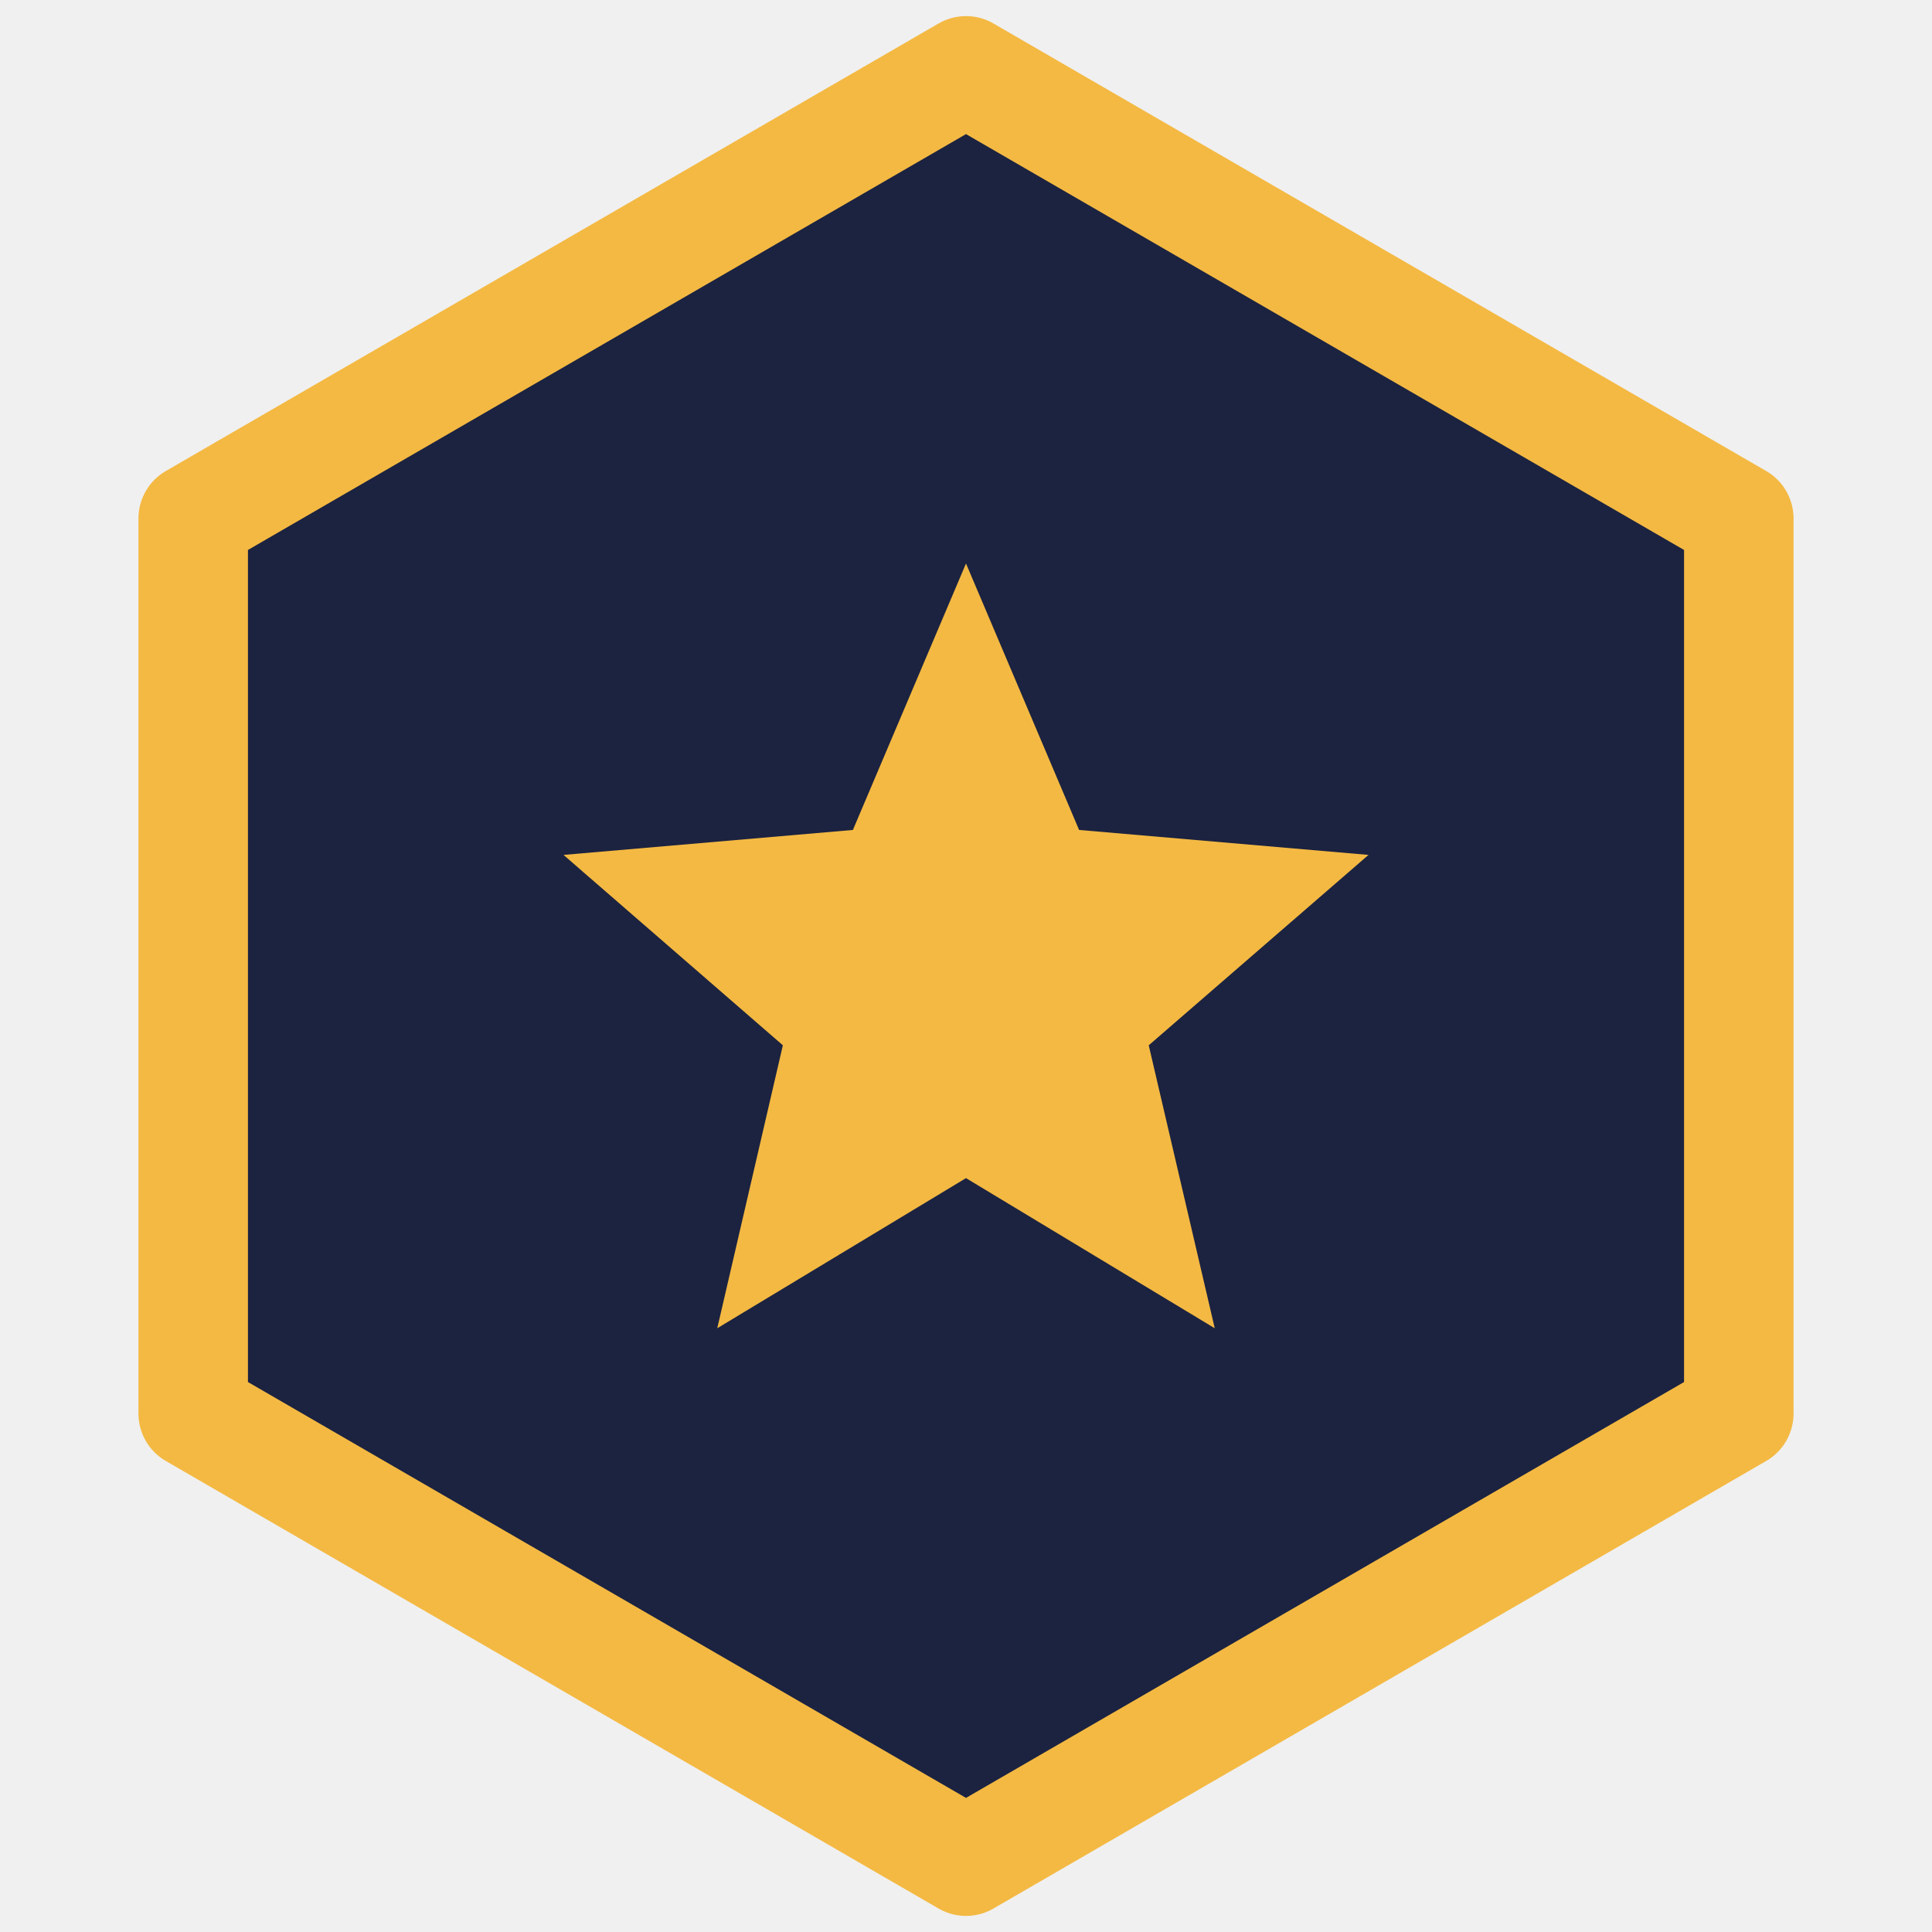
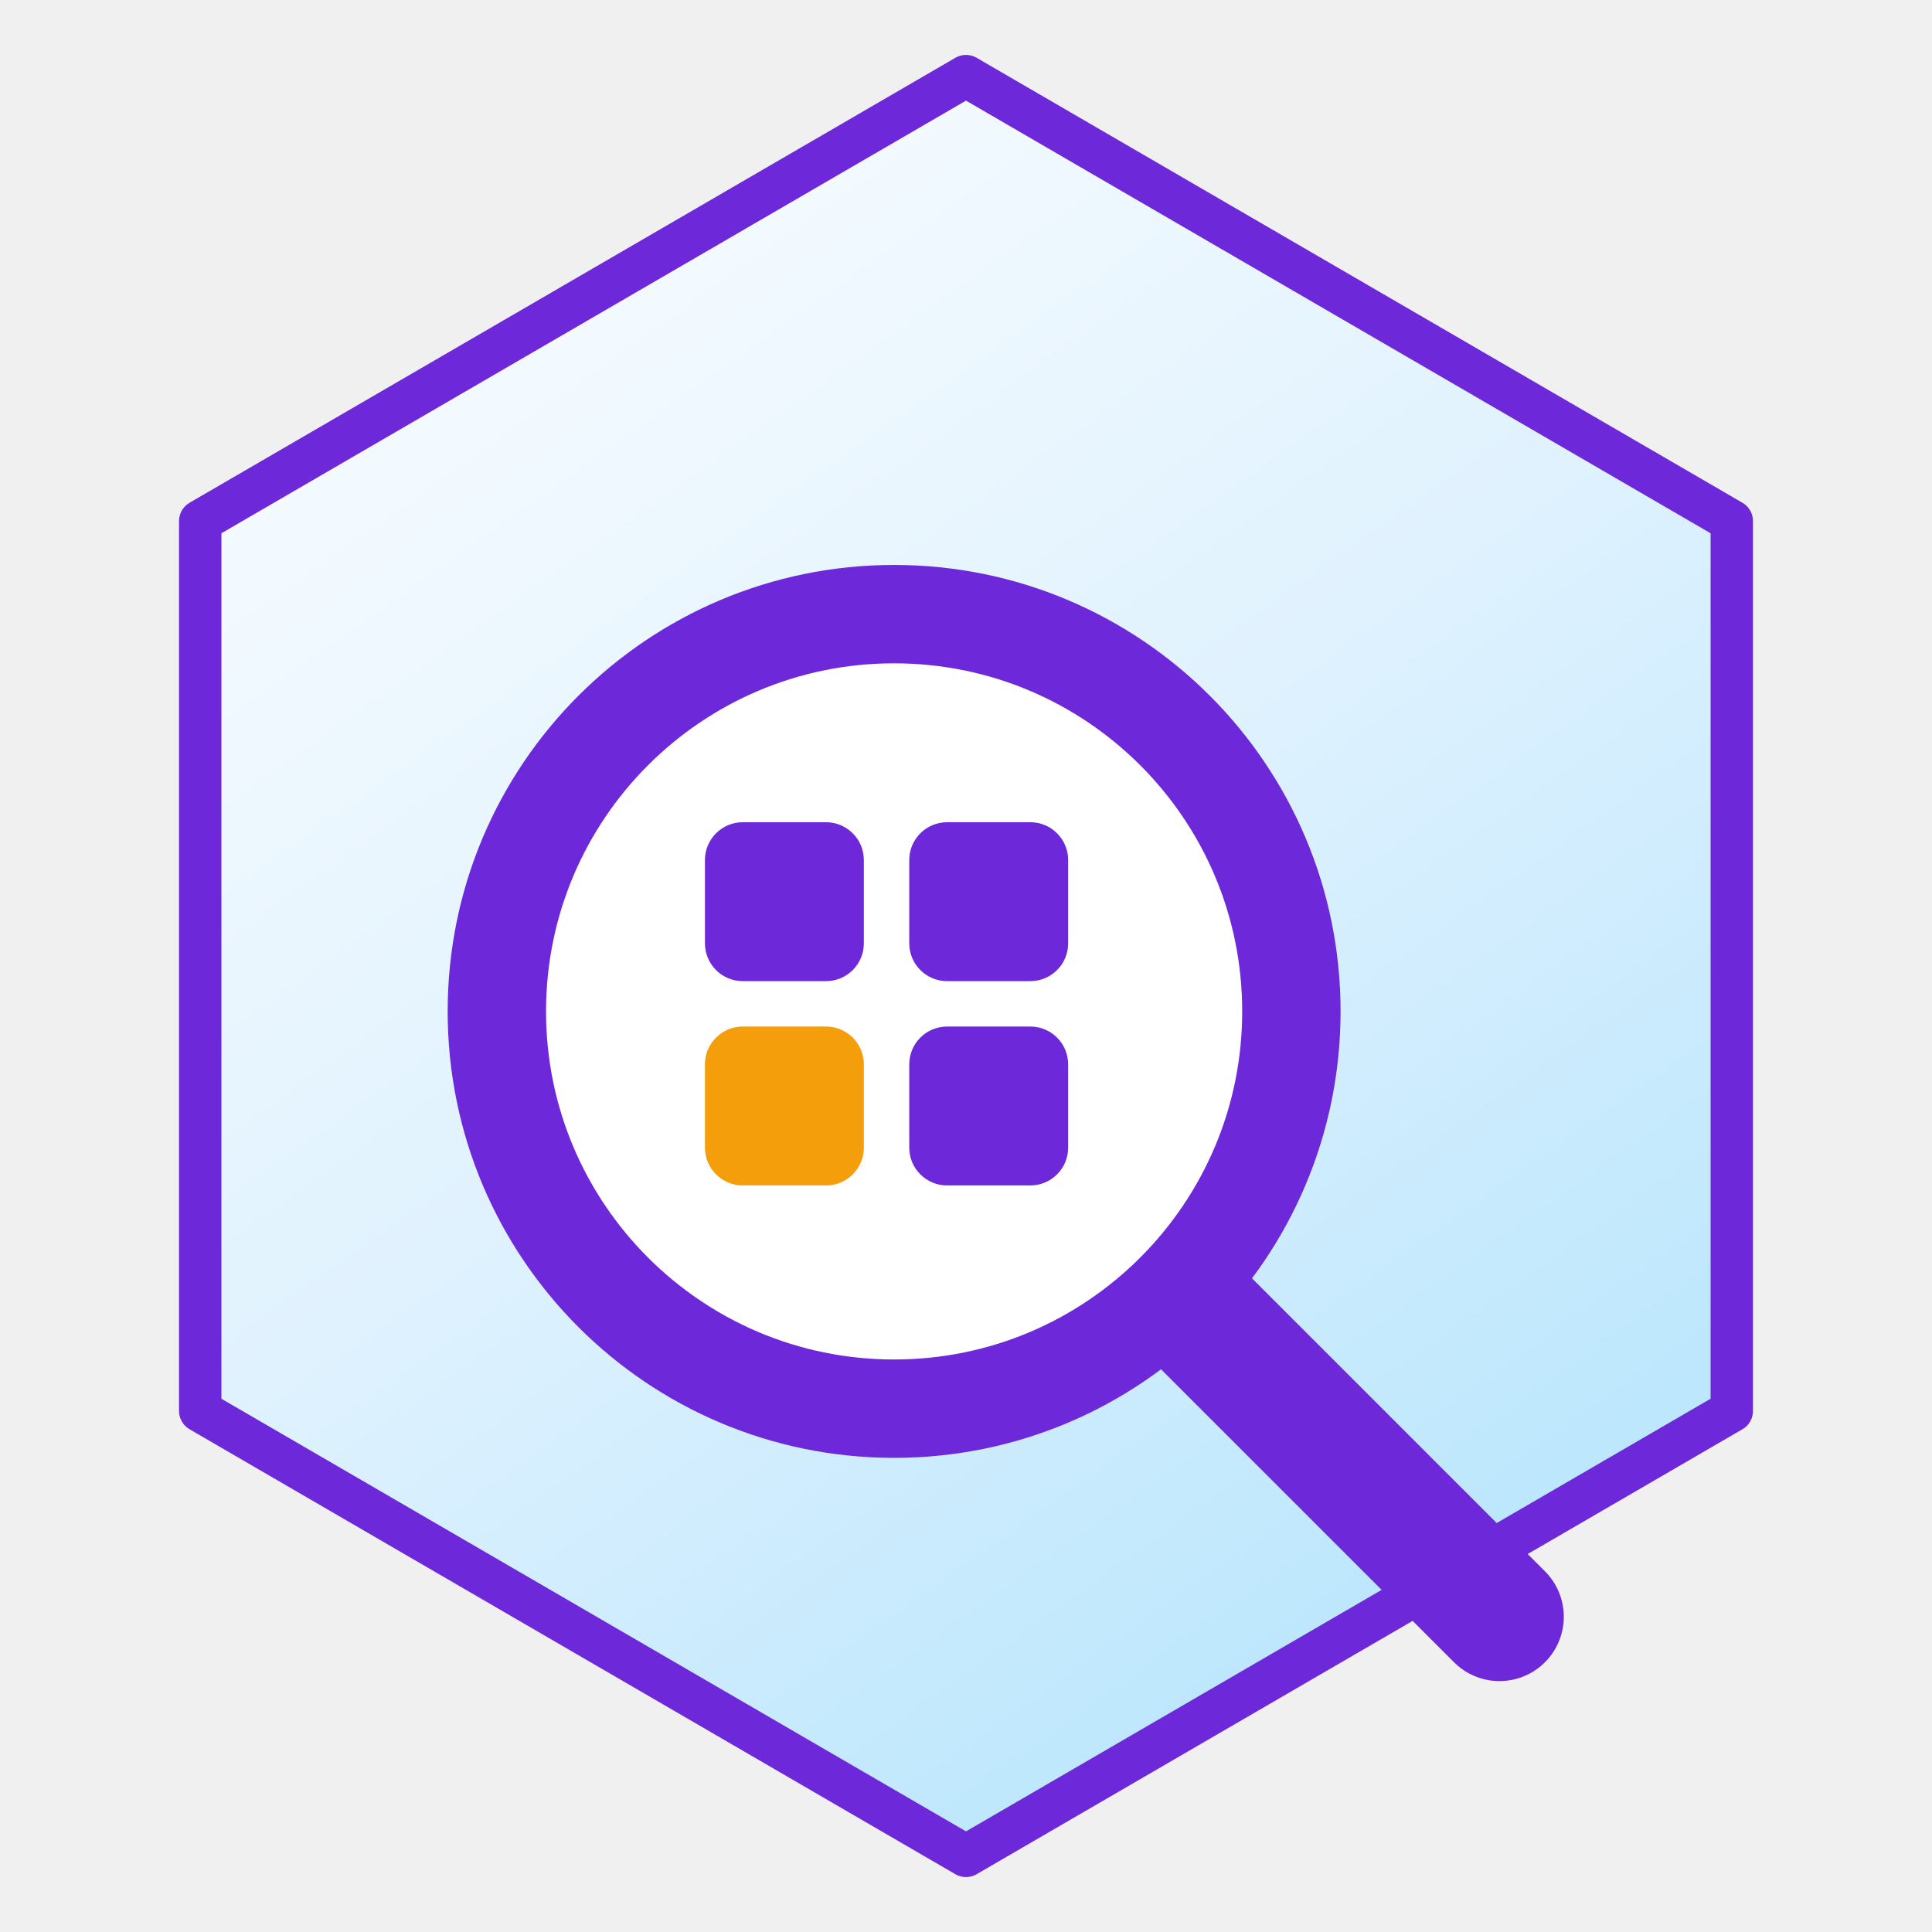
<svg xmlns="http://www.w3.org/2000/svg" viewBox="0 0 600 600" width="600" height="600">
-   <polygon points="300,22 540,161 540,439 300,578 60,439 60,161" fill="#1b2340" stroke="#f4b942" stroke-width="34" stroke-linejoin="round" />
-   <path transform="translate(150 150) scale(12.5)" d="M12 17.27L18.18 21l-1.64-7.03L22 9.24l-7.19-.62L12 2L9.19 8.62L2 9.24l5.45 4.73L5.82 21z" fill="#f4b942" />
+   <defs>
+     <linearGradient id="g" x1="0" y1="0" x2="0.6" y2="1">
+       <stop offset="0" stop-color="#ffffff" />
+       <stop offset="0.55" stop-color="#e0f2fe" />
+       <stop offset="1" stop-color="#bae6fd" />
+     </linearGradient>
+   </defs>
+   <g transform="translate(300 300) scale(0.94) translate(-300 -300) translate(41 0)">
+     <polygon points="259,6 512,153 512,447 259,594 6,447 6,153" fill="url(#g)" stroke="#6d28d9" stroke-width="14" stroke-linejoin="round" />
+     <g transform="translate(259 300) scale(1.25) translate(-259 -223)">
+       <circle cx="240" cy="235" r="105" fill="#fff" stroke="#6d28d9" stroke-width="26" />
+       <line x1="318" y1="313" x2="400" y2="395" stroke="#6d28d9" stroke-width="34" stroke-linecap="round" />
+       <rect x="190" y="185" width="42" height="42" rx="10" fill="#6d28d9" />
+       <rect x="244" y="185" width="42" height="42" rx="10" fill="#6d28d9" />
+       <rect x="190" y="239" width="42" height="42" rx="10" fill="#f59e0b" />
+       <rect x="244" y="239" width="42" height="42" rx="10" fill="#6d28d9" />
+     </g>
+   </g>
</svg>
